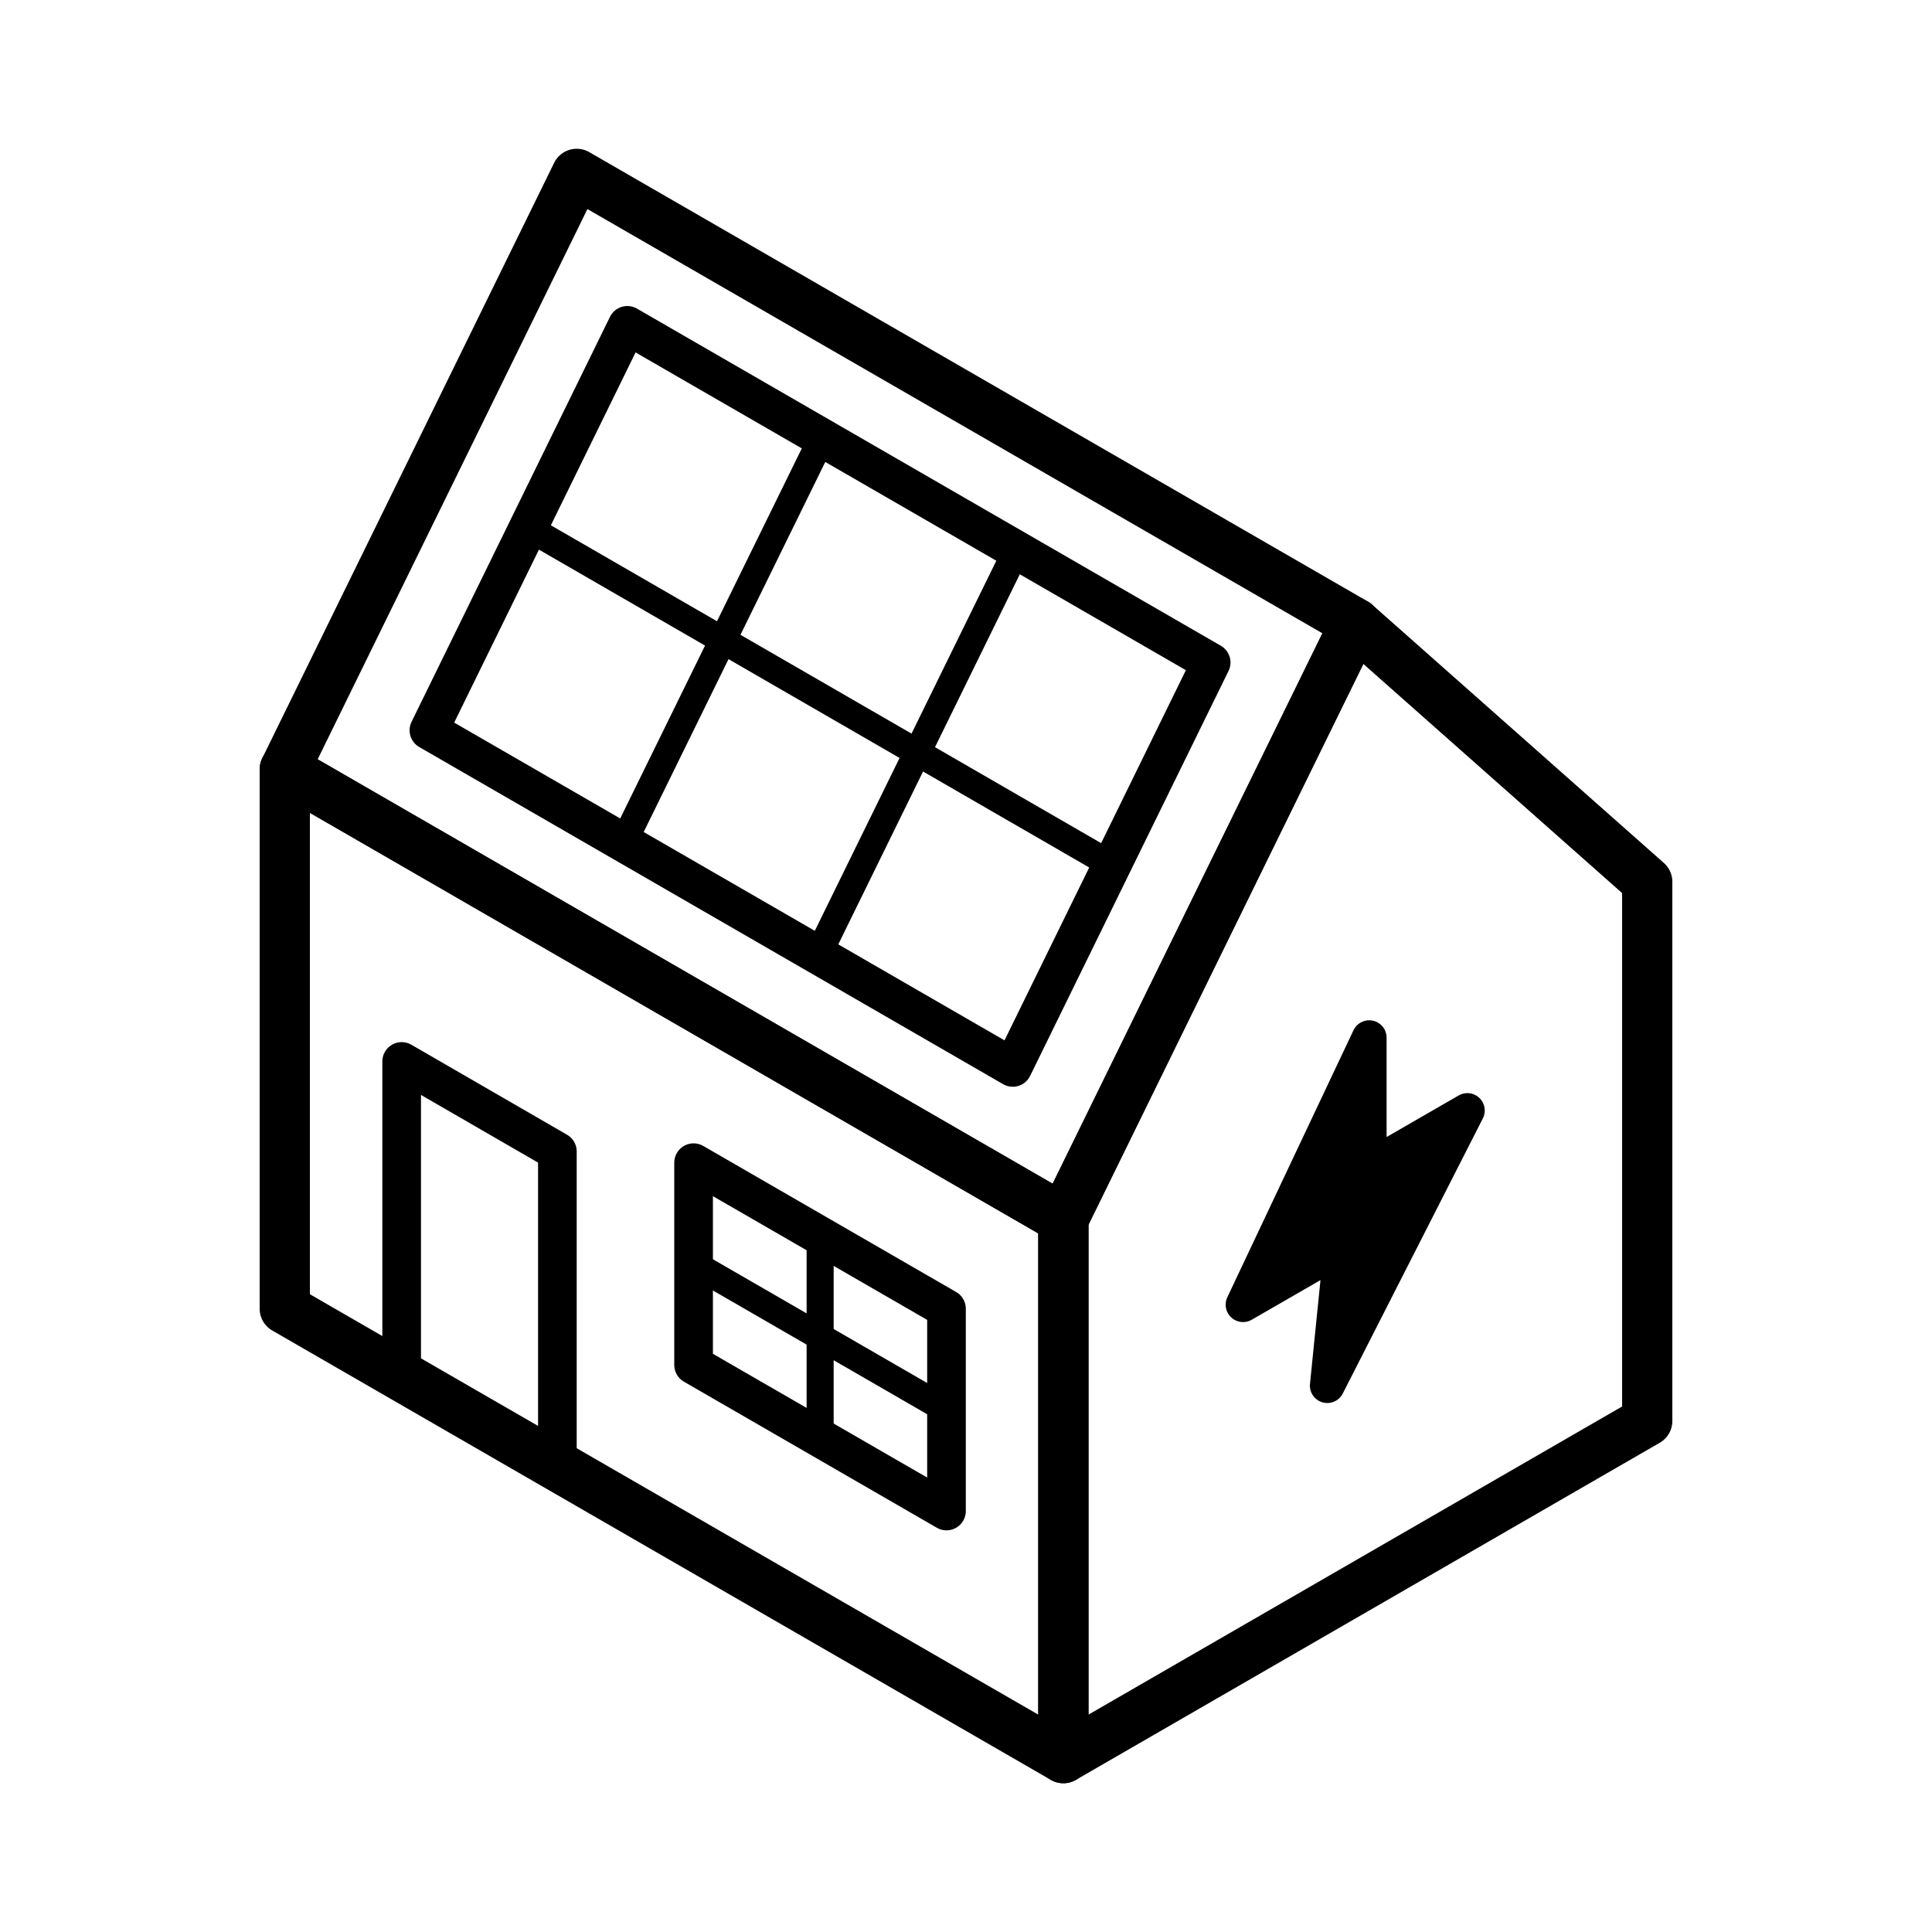
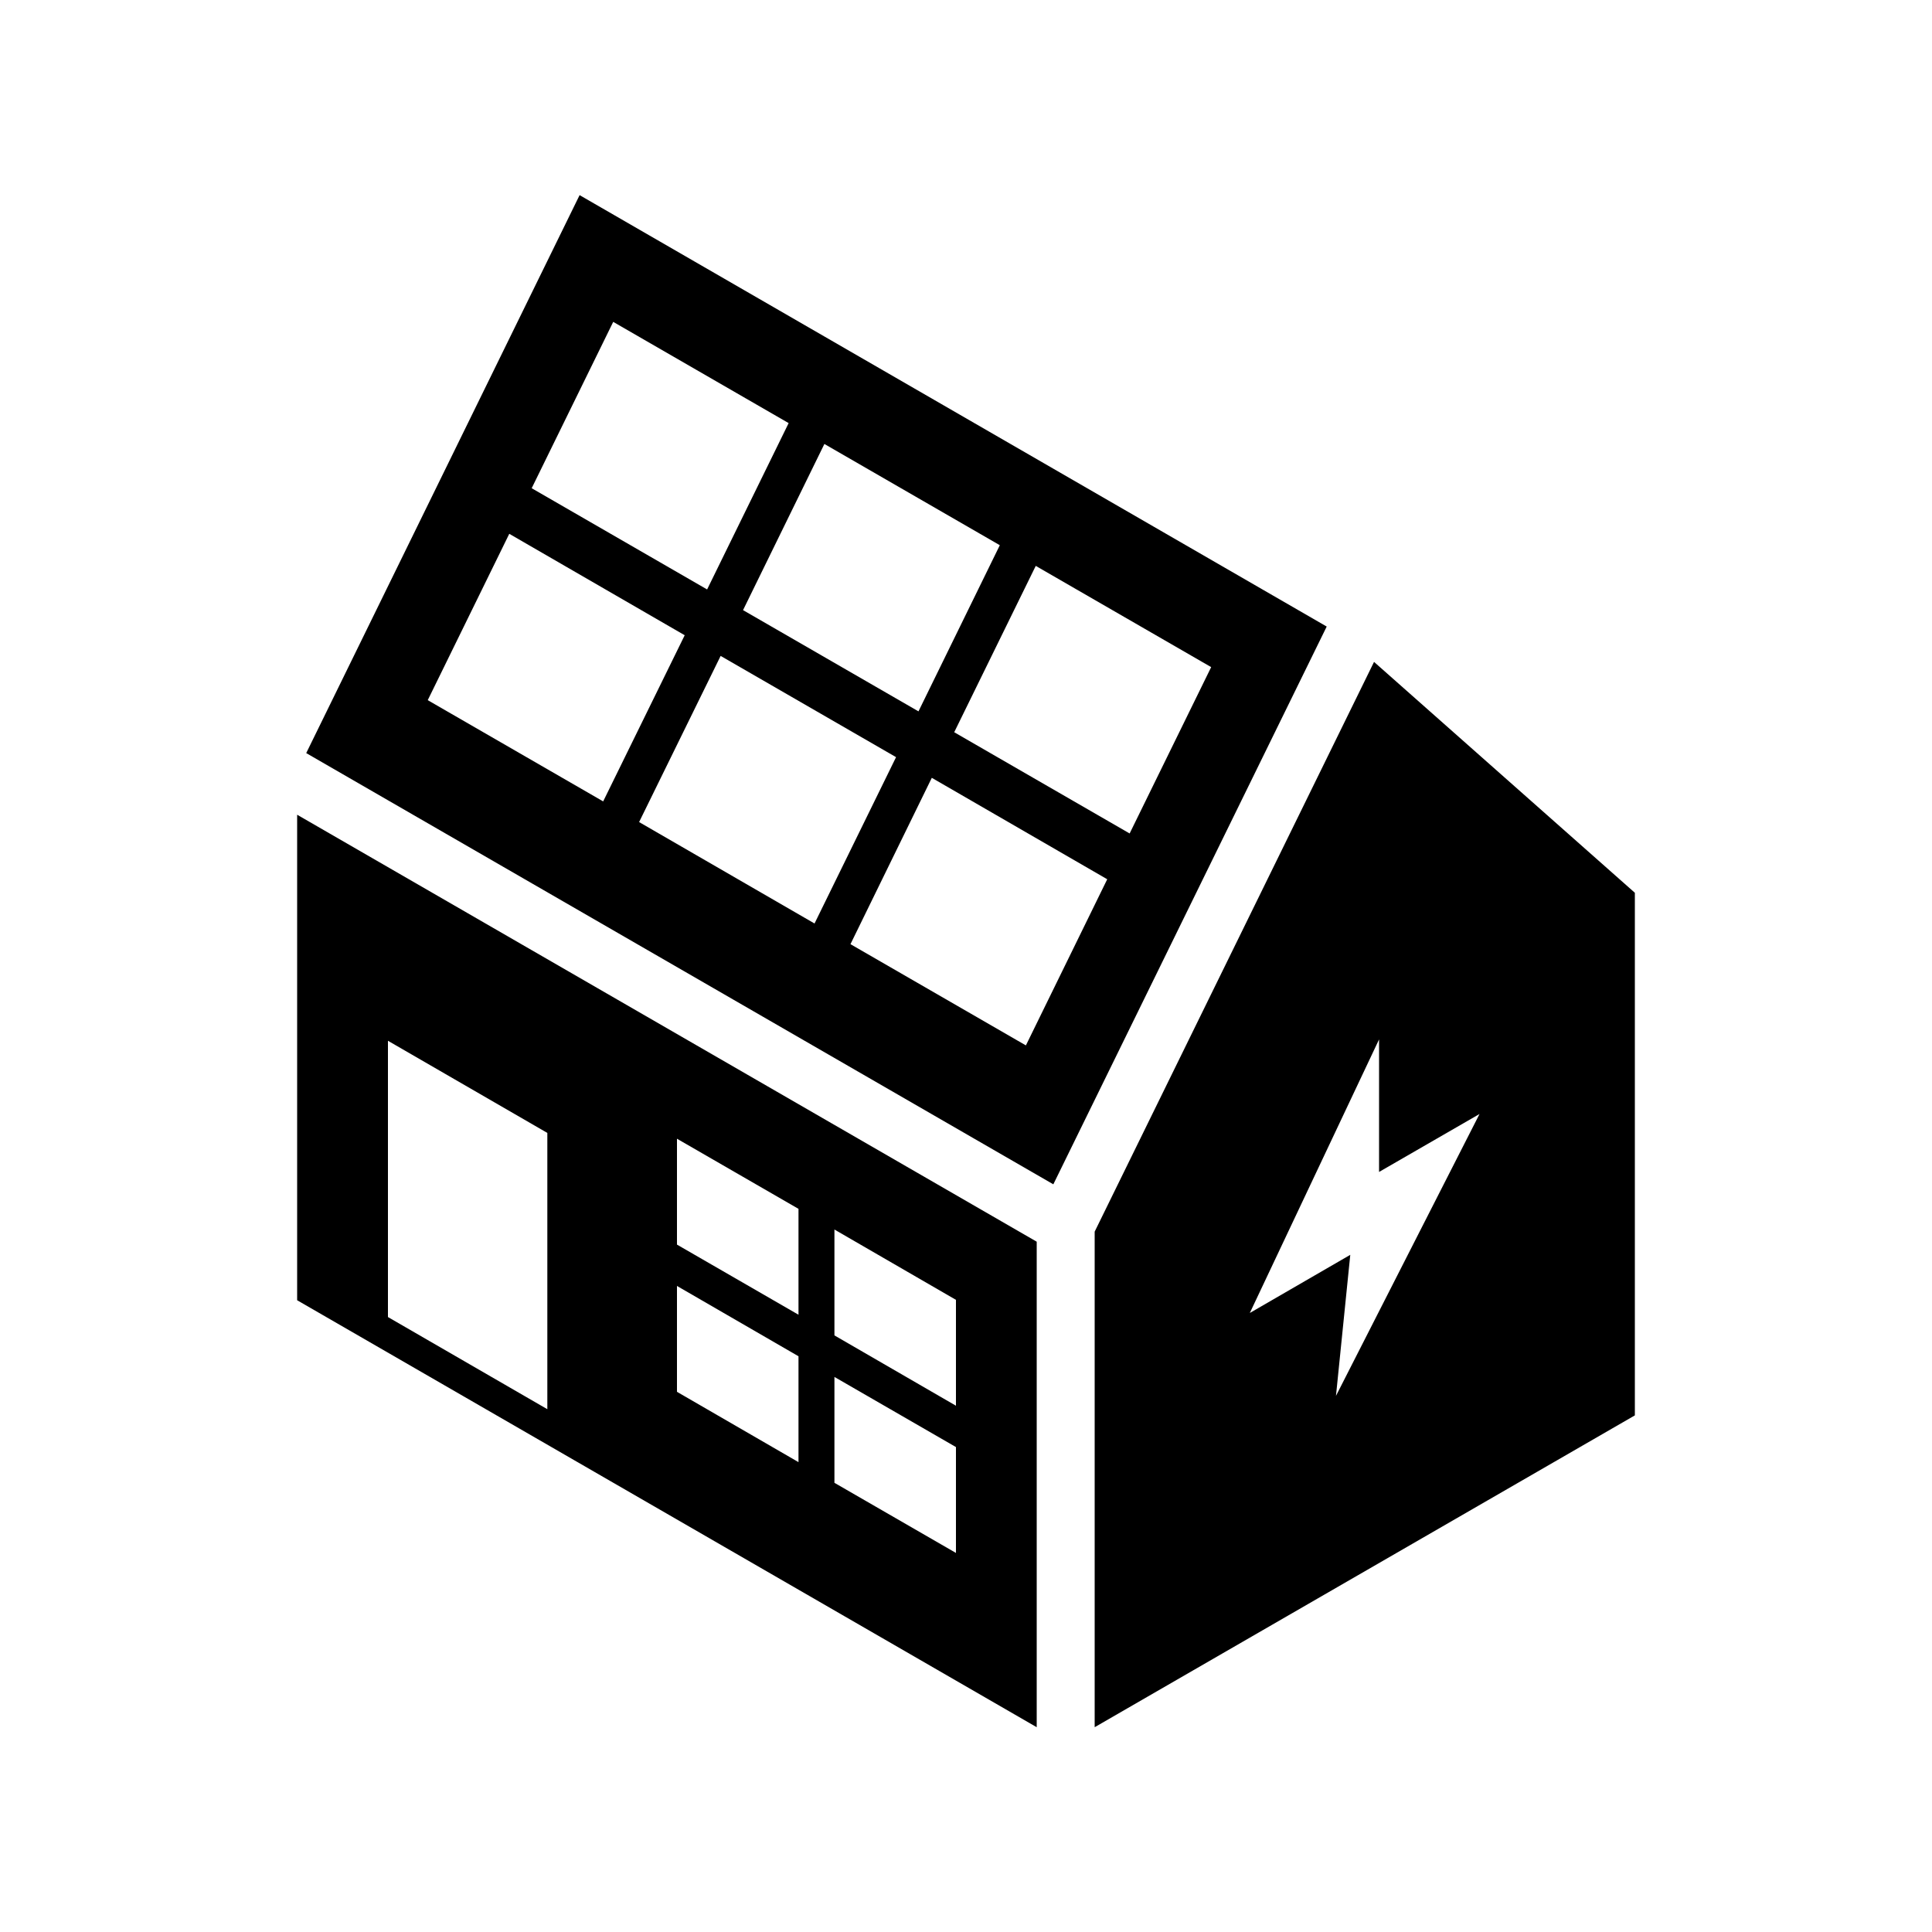
- <svg xmlns="http://www.w3.org/2000/svg" viewBox="0 0 100 100" fill="none" stroke="currentColor" stroke-linecap="round" stroke-linejoin="round">
-   <path d="M14.74 67.74 L55.04 91 L55.04 63.09 L14.74 39.82Z" stroke-width="2.6" />
-   <path d="M85.26 73.55 L55.04 91 L55.04 63.09 L70.15 32.26 L85.26 45.64Z" stroke-width="2.6" />
-   <path d="M14.74 39.82 L55.04 63.09 L70.15 32.26 L29.85 9Z" stroke-width="2.6" />
-   <path d="M20.79 71.23 L20.79 54.94 L28.85 59.6 L28.85 75.88" stroke-width="2" />
-   <path d="M35.9 70.65 L48.99 78.21 L48.99 67.74 L35.9 60.18Z" stroke-width="2" />
-   <path d="M42.45 74.43 L42.45 63.96" stroke-width="1.4" />
-   <path d="M35.9 65.41 L48.99 72.97" stroke-width="1.4" />
-   <path d="M22.2 37.8 L52.42 55.25 L62.69 34.29 L32.47 16.84Z" stroke-width="2" />
-   <path d="M32.27 43.61 L42.55 22.66" stroke-width="1.4" />
-   <path d="M42.34 49.43 L52.62 28.47" stroke-width="1.4" />
-   <path d="M27.34 27.32 L57.55 44.77" stroke-width="1.4" />
-   <path d="M70.87 53.71 L64.34 67.53 L69.42 64.6 L68.7 71.72 L75.95 57.48 L70.87 60.41Z" stroke-width="1.8" fill="currentColor" />
+ <svg xmlns="http://www.w3.org/2000/svg" viewBox="0 0 100 100">
+   <path fill="#000" fill-rule="evenodd" d="M15.38 67.3 L53.66 89.4 L53.66 64.27 L15.38 42.17Z M84.62 73.26 L56.66 89.4 L56.66 63.75 L71.12 34.26 L84.62 46.21Z M15.85 38.98 L54.52 61.3 L68.67 32.43 L30 10.1Z M20.08 68.17 L20.08 53.87 L28.33 58.64 L28.33 72.94Z M35.04 72.04 L41.33 75.68 L41.33 70.2 L35.04 66.56Z M35.04 64.42 L41.33 68.05 L41.33 62.57 L35.04 58.94Z M43.19 76.75 L49.48 80.38 L49.48 74.9 L43.19 71.27Z M43.19 69.12 L49.48 72.76 L49.48 67.28 L43.19 63.64Z M22.14 36.24 L31.22 41.48 L35.44 32.88 L26.36 27.63Z M27.52 25.27 L36.6 30.51 L40.82 21.9 L31.74 16.66Z M33.08 42.55 L42.16 47.8 L46.38 39.19 L37.3 33.95Z M38.46 31.58 L47.54 36.82 L51.75 28.22 L42.67 22.98Z M44.02 48.87 L53.1 54.11 L57.31 45.51 L48.23 40.26Z M49.39 37.9 L58.47 43.14 L62.69 34.53 L53.61 29.29Z M71.38 53.8 L64.69 67.96 L69.89 64.95 L69.15 72.25 L76.58 57.66 L71.38 60.66Z" />
</svg>
